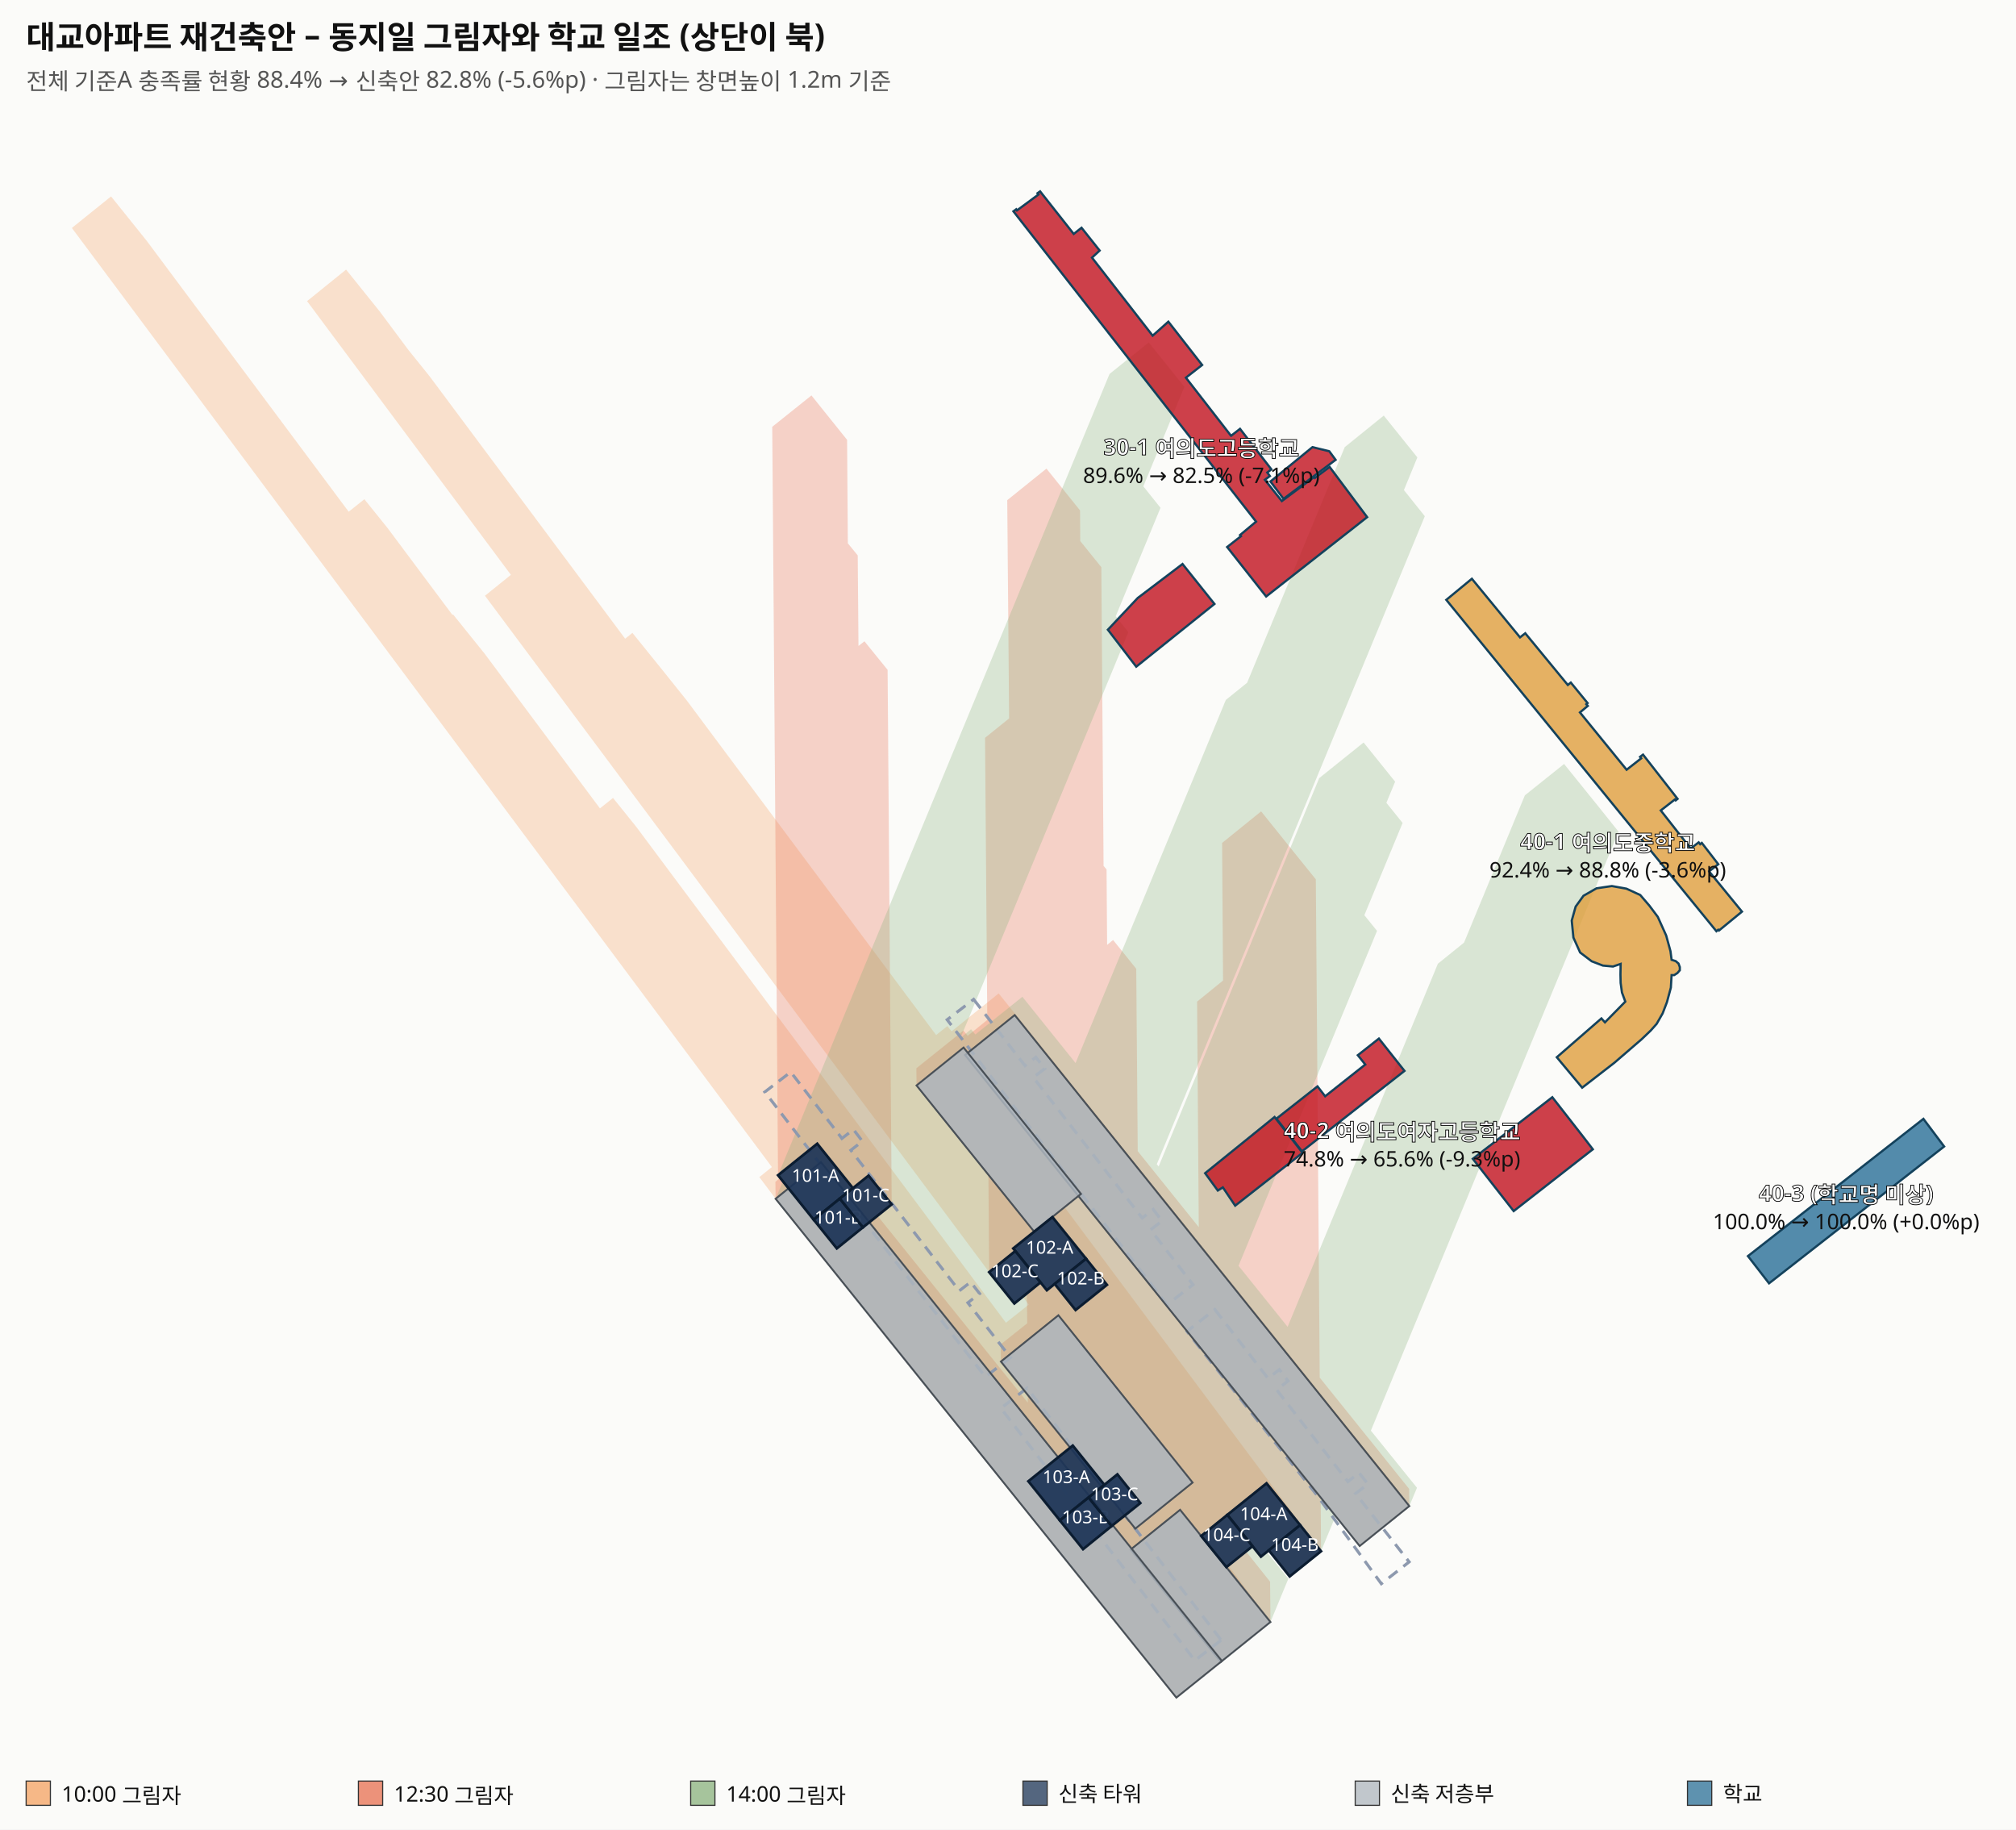
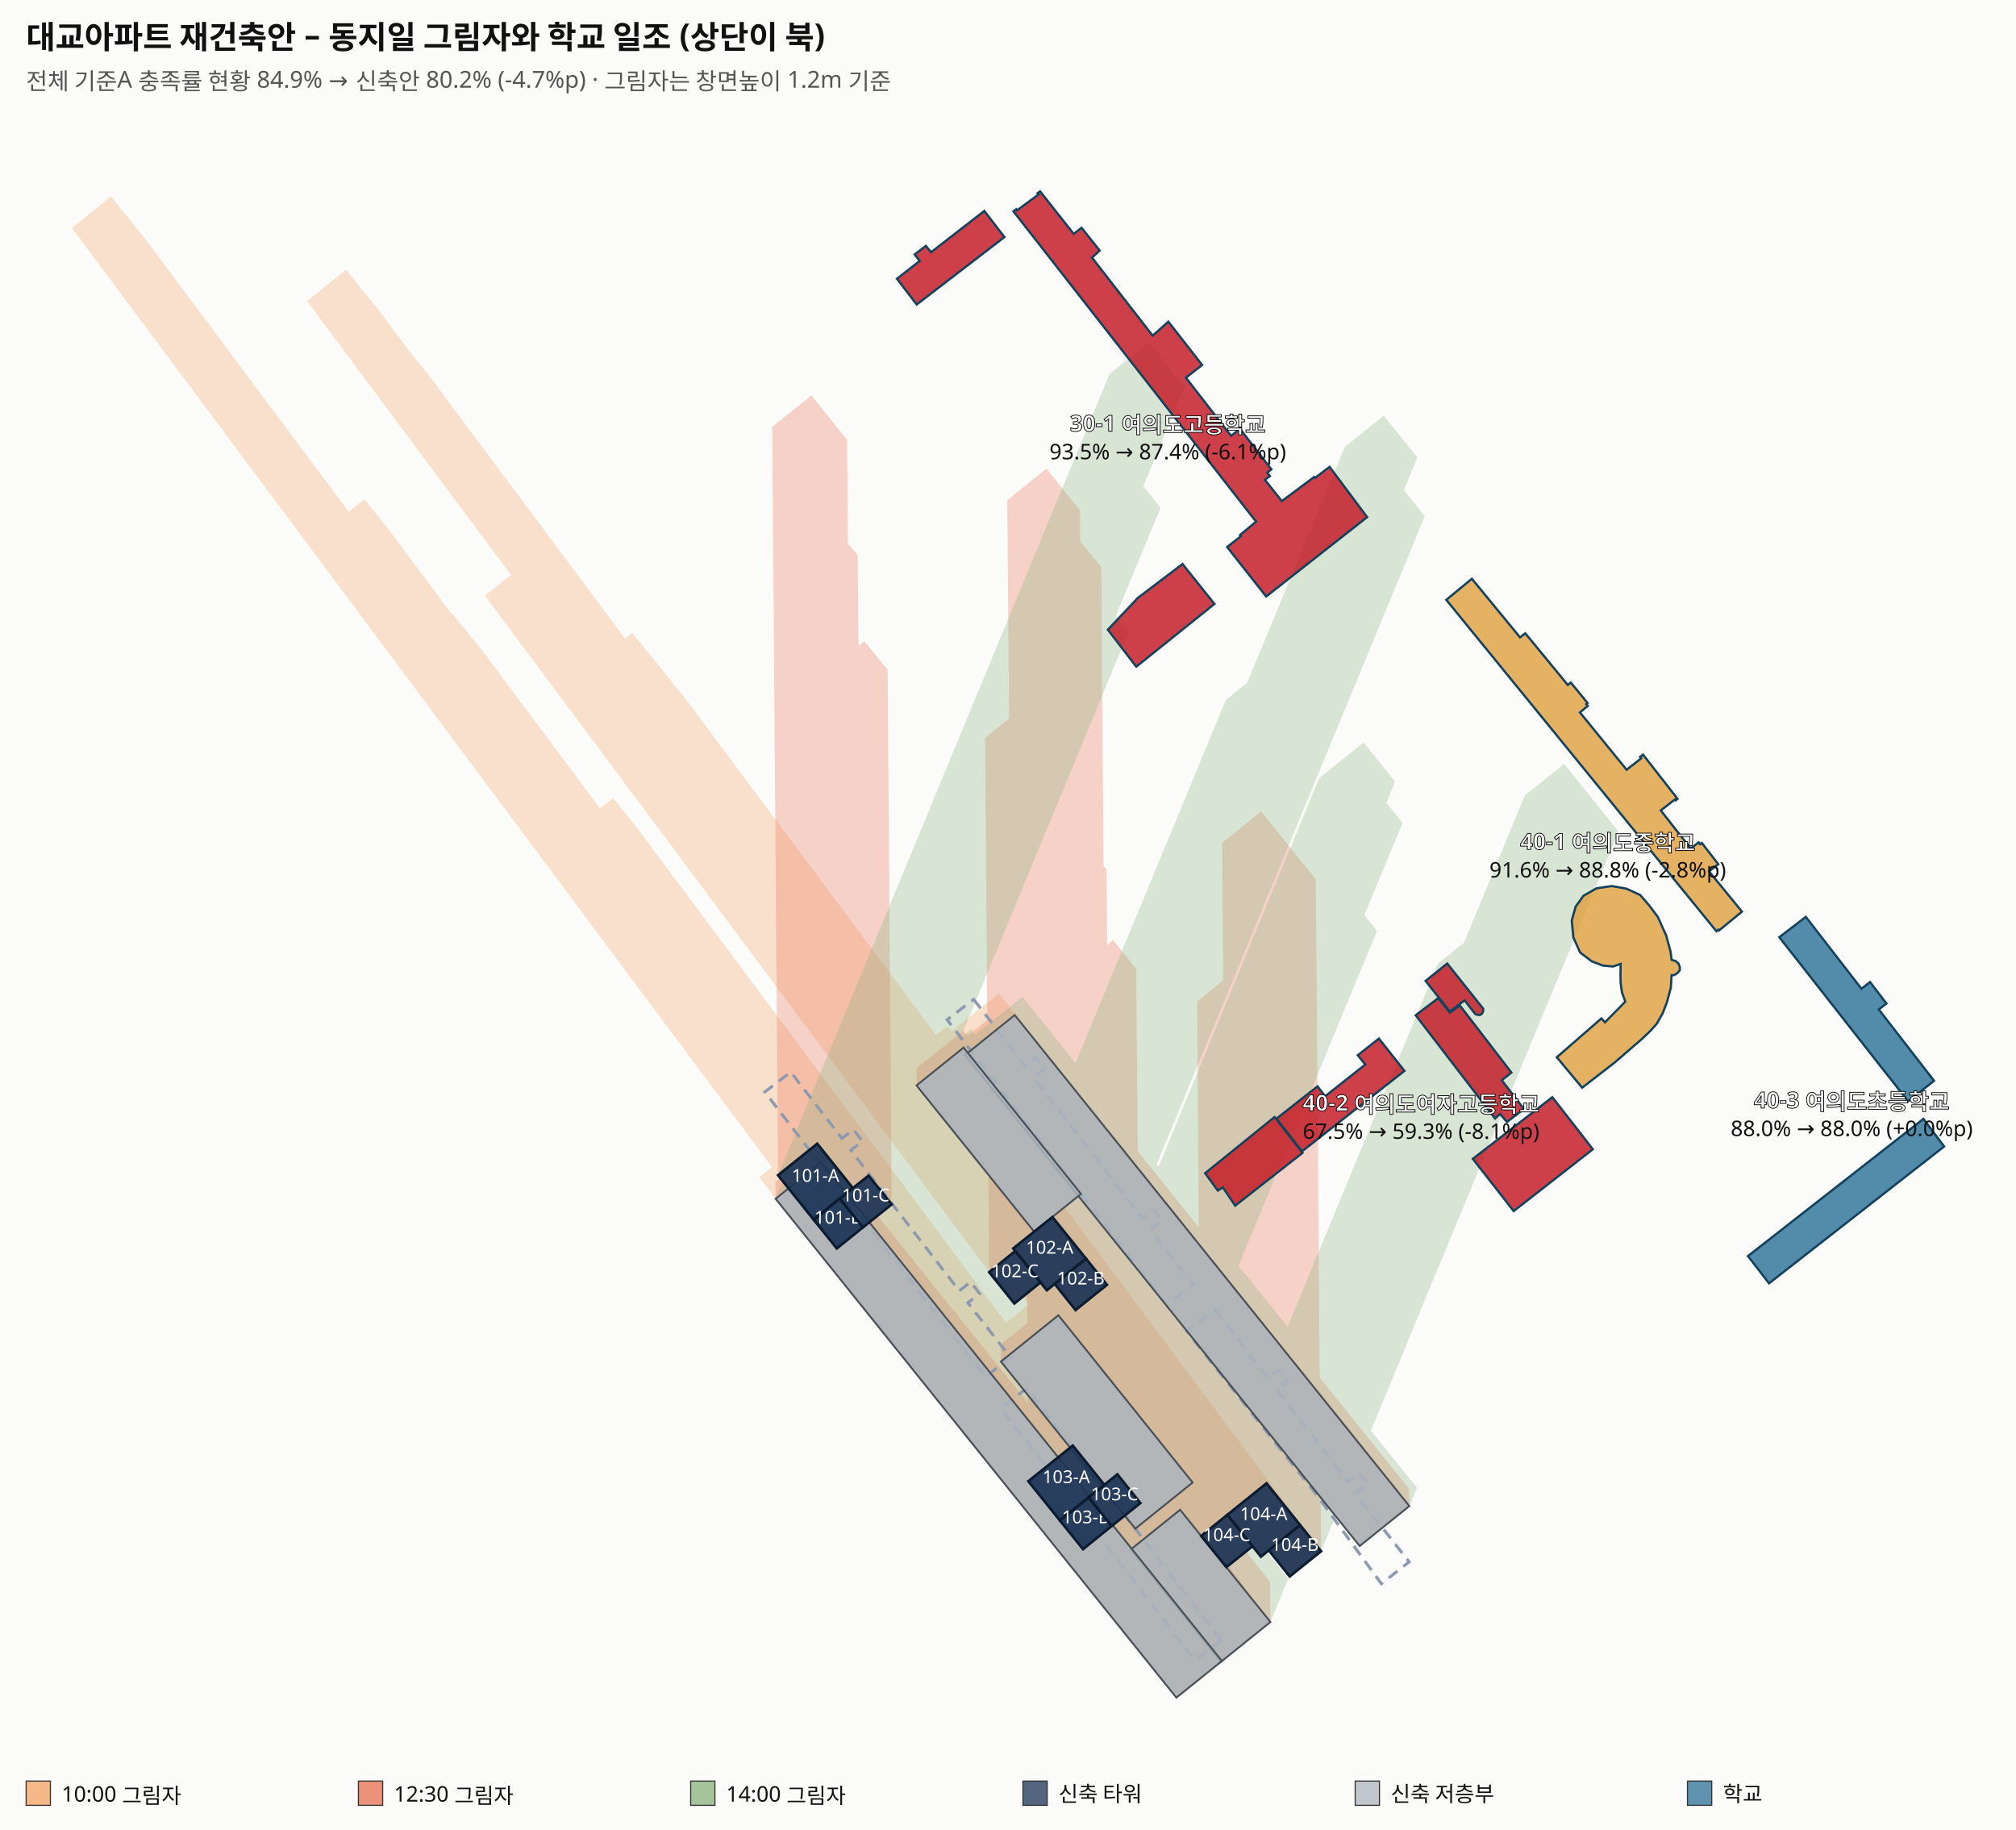
<svg xmlns="http://www.w3.org/2000/svg" width="1080" height="980" viewBox="0 0 1080 980">
  <rect width="100%" height="100%" fill="#fbfbf9" />
  <text x="14" y="26" font-family="sans-serif" font-size="17" font-weight="bold" fill="#111">대교아파트 재건축안 – 동지일 그림자와 학교 일조 (상단이 북)</text>
-   <text x="14" y="48" font-family="sans-serif" font-size="12.5" fill="#555">전체 기준A 충족률 현황 88.4% → 신축안 82.8% (-5.6%p) · 그림자는 창면높이 1.2m 기준</text>
+   <text x="14" y="48" font-family="sans-serif" font-size="12.5" fill="#555">전체 기준A 충족률 현황 84.9% → 신축안 80.2% (-4.7%p) · 그림자는 창면높이 1.2m 기준</text>
  <g transform="translate(0,64)">
    <g fill="#f4a261" fill-opacity="0.30" stroke="none">
      <polygon points="195.2,203.4 207.6,218.8 242.4,265.4 242.7,265.1 259.6,286.1 321.4,369.0 328.4,363.4 340.8,378.8 538.9,644.5 551.1,634.8 547.9,630.5 543.4,634.2 529.9,617.4 259.8,255.1 273.7,243.9 164.5,97.3 185.4,80.4 203.4,102.8 218.9,123.6 230.1,137.5 334.9,278.1 338.8,275.0 356.8,297.3 368.0,311.3 501.5,490.4 507.5,485.6 509.8,488.4 535.0,468.1 746.4,731.1 755.0,742.7 728.4,764.1 577.7,576.6 570.3,582.6 707.7,766.9 690.9,780.4 679.7,766.4 675.5,769.8 671.0,764.2 658.0,774.7 660.2,777.4 680.6,804.8 654.0,826.2 654.0,826.2 630.2,845.3 415.5,578.1 406.8,566.5 413.5,561.1 38.5,58.1 59.5,41.2 78.6,65.0 186.8,210.1 195.2,203.4" />
    </g>
    <g fill="#e76f51" fill-opacity="0.30" stroke="none">
      <polygon points="550.6,683.2 536.2,665.3 536.1,656.1 550.3,644.8 550.1,628.7 543.4,634.2 529.9,617.4 529.5,565.3 491.0,517.4 490.9,508.2 516.1,488.0 518.4,490.8 528.9,482.3 527.7,331.2 540.6,320.8 539.6,203.9 560.6,187.0 578.6,209.4 578.7,225.8 590.0,239.8 591.2,399.8 592.8,401.7 593.1,442.1 596.3,439.5 608.7,454.9 609.5,552.6 642.2,593.3 641.3,472.5 655.2,461.2 654.7,387.5 675.6,370.6 693.6,393.0 704.9,407.0 707.0,673.9 754.9,733.5 755.0,742.7 728.4,764.1 707.5,738.0 707.7,766.9 690.9,780.4 679.7,766.4 675.5,769.8 671.0,764.2 667.5,767.0 680.4,783.2 680.6,804.8 654.0,826.2 654.0,826.2 630.2,845.3 415.5,578.1 415.4,569.0 417.9,566.9 416.8,565.5 413.7,164.6 434.7,147.8 453.8,171.6 454.2,227.0 459.5,233.5 459.9,282.0 463.1,279.5 475.5,294.8 477.7,581.1 470.1,587.2 550.6,687.3 550.6,683.2" />
    </g>
    <g fill="#8ab17d" fill-opacity="0.30" stroke="none">
      <polygon points="654.0,826.2 654.0,826.2 630.2,845.3 415.5,578.1 419.4,568.7 416.8,565.5 594.4,136.3 615.4,119.4 634.5,143.2 612.5,196.5 621.7,208.0 597.7,266.1 604.5,274.6 514.6,491.9 520.2,487.3 522.5,490.1 547.7,469.9 576.2,505.4 656.7,310.9 668.1,301.7 720.4,175.5 741.3,158.6 759.3,181.0 752.1,198.5 763.3,212.5 619.7,559.6 620.7,560.8 706.7,352.8 730.5,333.7 747.4,354.7 742.7,366.0 751.4,376.8 730.9,426.2 737.7,434.6 663.5,614.0 689.8,646.7 770.3,452.2 784.3,440.9 816.9,362.0 837.9,345.2 855.9,367.5 867.1,381.5 734.4,702.3 759.1,732.9 755.0,742.7 728.4,764.1 715.5,748.0 707.7,766.9 690.9,780.4 679.7,766.4 678.6,767.3 690.2,781.6 680.6,804.8 654.0,826.2" />
    </g>
    <g fill="none" stroke="#8d99ae" stroke-width="1.6" stroke-dasharray="6 4">
      <polygon points="654.2,814.5 640.1,825.4 638.1,822.8 536.2,690.3 550.2,679.5 599.6,743.7 651.6,811.1 654.2,814.5" />
    </g>
    <g fill="none" stroke="#8d99ae" stroke-width="1.6" stroke-dasharray="6 4">
      <polygon points="521.6,471.3 549.1,506.8 554.9,502.3 559.7,508.4 553.5,513.1 578.2,544.9 611.9,588.4 617.8,583.8 622.5,590.0 616.4,594.7 639.1,624.1 625.2,634.9 555.6,544.9 507.4,482.2 521.6,471.3" />
    </g>
    <g fill="none" stroke="#8d99ae" stroke-width="1.6" stroke-dasharray="6 4">
      <polygon points="650.8,637.4 679.3,674.3 685.4,669.6 690.0,675.7 683.9,680.4 722.1,729.6 728.1,724.9 732.8,730.9 726.2,736.0 754.9,772.6 740.0,784.3 704.9,736.1 637.7,651.5 635.9,649.1 650.8,637.4" />
    </g>
    <g fill="none" stroke="#8d99ae" stroke-width="1.6" stroke-dasharray="6 4">
      <polygon points="450.3,544.8 451.0,545.8 457.2,541.0 460.1,544.8 462.0,547.3 455.8,552.1 465.2,564.3 513.9,627.4 520.0,622.7 524.8,628.9 518.5,633.8 541.3,663.1 527.9,673.5 465.2,593.0 428.1,544.8 409.7,520.9 423.6,510.2 450.3,544.8" />
    </g>
    <g fill="#e09f3e" fill-opacity="0.8" stroke="#14425c" stroke-width="1.2">
      <polygon points="899.9,454.0 899.9,455.7 898.6,457.2 896.9,458.3 895.5,458.3 895.1,465.0 893.0,472.8 890.7,478.8 887.5,484.4 884.4,487.9 879.5,492.6 864.9,505.2 847.6,518.6 847.1,518.0 834.0,502.3 857.9,481.5 859.8,483.6 870.7,472.5 868.9,467.6 868.2,462.5 868.1,458.0 868.2,452.3 864.1,453.7 858.7,453.2 852.7,450.9 846.5,446.2 842.9,438.2 842.0,429.1 844.1,421.6 848.3,415.8 855.3,411.8 863.5,410.6 871.3,412.0 878.7,415.4 883.6,421.1 888.1,427.1 892.6,437.1 894.9,445.5 895.5,450.1 897.7,450.8 899.2,452.1 899.9,454.0" />
      <polygon points="814.3,277.4 817.1,275.2 839.9,302.9 841.5,301.6 850.5,312.6 849.8,313.2 850.6,314.1 846.4,317.6 871.4,348.3 879.2,342.2 878.6,341.4 880.2,340.2 898.7,363.9 897.7,364.7 897.3,364.2 889.7,370.1 905.4,390.1 906.1,390.2 910.0,387.2 910.8,388.2 911.7,387.5 920.5,398.9 915.6,402.7 915.7,402.9 933.2,424.3 920.9,434.4 920.5,434.0 919.5,434.8 774.8,257.3 788.5,246.0 814.3,277.4" />
    </g>
    <text x="861.3" y="391.0" font-family="sans-serif" font-size="12" font-weight="bold" text-anchor="middle" fill="#fff" stroke="#000" stroke-width="0.4">40-1 여의도중학교</text>
-     <text x="861.3" y="406.0" font-family="sans-serif" font-size="11.5" text-anchor="middle" fill="#111">92.4% → 88.8% (-3.6%p)</text>
+     <text x="861.3" y="406.0" font-family="sans-serif" font-size="11.5" text-anchor="middle" fill="#111">91.6% → 88.8% (-2.8%p)</text>
    <g fill="#c1121f" fill-opacity="0.8" stroke="#14425c" stroke-width="1.2">
      <polygon points="608.7,293.1 593.5,273.3 609.5,256.3 633.5,238.1 650.6,259.5 608.7,293.1" />
-       <polygon points="680.6,193.9 703.1,175.5 712.1,177.7 715.5,182.3 687.6,203.2 680.6,193.9" />
      <polygon points="579.4,58.0 589.1,70.2 585.0,74.0 617.5,115.8 625.9,108.3 644.0,131.5 635.3,138.3 659.3,169.2 659.5,169.4 659.8,169.2 664.3,165.7 667.0,169.2 681.1,187.4 678.9,189.1 680.3,191.0 677.6,193.0 686.7,204.4 704.0,191.5 704.4,192.0 712.3,186.1 732.4,213.0 678.3,255.5 657.4,229.0 664.8,223.2 664.3,222.6 672.9,215.4 636.7,169.1 542.9,49.2 544.4,48.1 544.8,48.7 556.3,40.2 555.8,39.5 557.2,38.5 575.2,61.3 579.4,58.0" />
+       <polygon points="480.5,85.3 492.7,75.8 490.0,72.3 496.0,67.7 498.8,71.1 527.3,49.0 538.1,63.0 491.1,99.1 480.5,85.3" />
    </g>
-     <text x="643.6" y="179.7" font-family="sans-serif" font-size="12" font-weight="bold" text-anchor="middle" fill="#fff" stroke="#000" stroke-width="0.4">30-1 여의도고등학교</text>
-     <text x="643.6" y="194.7" font-family="sans-serif" font-size="11.5" text-anchor="middle" fill="#111">89.6% → 82.5% (-7.1%p)</text>
+     <text x="625.6" y="167.0" font-family="sans-serif" font-size="12" font-weight="bold" text-anchor="middle" fill="#fff" stroke="#000" stroke-width="0.4">30-1 여의도고등학교</text>
+     <text x="625.6" y="182.0" font-family="sans-serif" font-size="11.5" text-anchor="middle" fill="#111">93.5% → 87.4% (-6.1%p)</text>
    <g fill="#c1121f" fill-opacity="0.8" stroke="#14425c" stroke-width="1.2">
-       <polygon points="661.7,581.8 655.1,572.0 652.4,573.7 645.6,564.4 682.8,534.3 697.8,553.5 661.7,581.8" />
+       <polygon points="655.1,572.0 652.4,573.7 645.6,564.4 682.8,534.3 697.8,553.5 661.7,581.8 655.1,572.0" />
      <polygon points="789.0,556.7 804.0,545.1 831.6,523.7 848.3,545.1 853.3,551.6 810.9,584.7 789.0,556.7" />
      <polygon points="707.3,545.0 697.5,552.7 691.5,545.0 683.8,535.2 705.8,517.9 709.9,523.2 731.4,506.2 727.4,501.2 738.7,492.3 752.4,509.6 707.3,545.0" />
+       <polygon points="809.7,510.5 804.5,514.6 816.4,530.0 807.3,537.0 803.6,532.7 800.9,535.1 758.4,479.8 770.5,470.6 776.7,478.4 782.1,474.6 809.7,510.5" />
+       <polygon points="794.4,478.1 793.8,479.1 792.8,479.7 791.5,479.6 790.4,479.2 789.8,478.5 784.6,471.8 776.7,477.8 763.7,461.4 775.3,452.1 794.6,476.3 794.6,477.1 794.4,478.1" />
    </g>
-     <text x="751.1" y="545.8" font-family="sans-serif" font-size="12" font-weight="bold" text-anchor="middle" fill="#fff" stroke="#000" stroke-width="0.4">40-2 여의도여자고등학교</text>
-     <text x="751.1" y="560.8" font-family="sans-serif" font-size="11.5" text-anchor="middle" fill="#111">74.8% → 65.6% (-9.3%p)</text>
+     <text x="761.3" y="531.0" font-family="sans-serif" font-size="12" font-weight="bold" text-anchor="middle" fill="#fff" stroke="#000" stroke-width="0.4">40-2 여의도여자고등학교</text>
+     <text x="761.3" y="546.0" font-family="sans-serif" font-size="11.5" text-anchor="middle" fill="#111">67.5% → 59.3% (-8.1%p)</text>
    <g fill="#2a6f97" fill-opacity="0.8" stroke="#14425c" stroke-width="1.2">
-       <polygon points="1041.5,550.1 947.7,623.4 936.4,608.8 1030.4,535.3 1041.5,550.1" />
+       <polygon points="947.7,623.4 936.4,608.8 1030.4,535.3 1041.5,550.1 947.7,623.4" />
+       <polygon points="997.2,465.6 1001.8,462.0 1010.6,473.5 1006.5,476.7 1036.1,514.9 1022.2,525.9 1011.7,512.5 1008.6,508.6 953.2,438.0 967.4,427.1 997.2,465.6" />
    </g>
-     <text x="989.0" y="579.4" font-family="sans-serif" font-size="12" font-weight="bold" text-anchor="middle" fill="#fff" stroke="#000" stroke-width="0.4">40-3 (학교명 미상)</text>
-     <text x="989.0" y="594.4" font-family="sans-serif" font-size="11.5" text-anchor="middle" fill="#111">100.0% → 100.0% (+0.0%p)</text>
+     <text x="992.0" y="529.5" font-family="sans-serif" font-size="12" font-weight="bold" text-anchor="middle" fill="#fff" stroke="#000" stroke-width="0.4">40-3 여의도초등학교</text>
+     <text x="992.0" y="544.5" font-family="sans-serif" font-size="11.5" text-anchor="middle" fill="#111">88.0% → 88.0% (+0.0%p)</text>
    <g fill="#adb5bd" fill-opacity="0.85" stroke="#495057" stroke-width="1">
      <polygon points="543.6,479.7 755.0,742.7 728.4,764.1 517.0,501.1 543.6,479.7" />
    </g>
    <g fill="#adb5bd" fill-opacity="0.85" stroke="#495057" stroke-width="1">
      <polygon points="516.2,497.1 579.1,575.5 554.0,595.7 491.0,517.4 516.2,497.1" />
    </g>
    <g fill="#adb5bd" fill-opacity="0.85" stroke="#495057" stroke-width="1">
      <polygon points="567.0,640.5 638.9,730.1 608.2,754.8 536.2,665.3 567.0,640.5" />
    </g>
    <g fill="#adb5bd" fill-opacity="0.85" stroke="#495057" stroke-width="1">
      <polygon points="632.2,744.7 680.6,804.8 654.0,826.2 605.7,766.0 632.2,744.7" />
    </g>
    <g fill="#adb5bd" fill-opacity="0.85" stroke="#495057" stroke-width="1">
      <polygon points="439.8,558.5 654.6,825.7 630.2,845.3 415.5,578.1 439.8,558.5" />
    </g>
    <g fill="#1d3557" fill-opacity="0.92" stroke="#0b1c30" stroke-width="1.4">
      <polygon points="437.8,548.6 456.9,572.4 435.9,589.3 416.8,565.5 437.8,548.6" />
    </g>
    <text x="436.9" y="569.0" font-family="sans-serif" font-size="9.5" text-anchor="middle" fill="#fff">101-A</text>
    <g fill="#1d3557" fill-opacity="0.92" stroke="#0b1c30" stroke-width="1.4">
      <polygon points="449.9,578.0 462.3,593.4 448.3,604.7 435.9,589.3 449.9,578.0" />
    </g>
    <text x="449.1" y="591.4" font-family="sans-serif" font-size="9.5" text-anchor="middle" fill="#fff">101-B</text>
    <g fill="#1d3557" fill-opacity="0.92" stroke="#0b1c30" stroke-width="1.4">
      <polygon points="465.3,565.7 477.7,581.1 462.3,593.4 449.9,578.0 465.3,565.7" />
    </g>
    <text x="463.8" y="579.5" font-family="sans-serif" font-size="9.5" text-anchor="middle" fill="#fff">101-C</text>
    <g fill="#1d3557" fill-opacity="0.92" stroke="#0b1c30" stroke-width="1.4">
      <polygon points="563.8,587.9 581.8,610.2 560.8,627.1 542.8,604.7 563.8,587.9" />
    </g>
    <text x="562.3" y="607.5" font-family="sans-serif" font-size="9.5" text-anchor="middle" fill="#fff">102-A</text>
    <g fill="#1d3557" fill-opacity="0.92" stroke="#0b1c30" stroke-width="1.4">
      <polygon points="581.8,610.2 593.0,624.2 576.2,637.7 565.0,623.7 581.8,610.2" />
    </g>
    <text x="579.0" y="624.0" font-family="sans-serif" font-size="9.5" text-anchor="middle" fill="#fff">102-B</text>
    <g fill="#1d3557" fill-opacity="0.92" stroke="#0b1c30" stroke-width="1.4">
      <polygon points="543.9,606.1 557.4,622.9 543.4,634.2 529.9,617.4 543.9,606.1" />
    </g>
    <text x="543.7" y="620.1" font-family="sans-serif" font-size="9.5" text-anchor="middle" fill="#fff">102-C</text>
    <g fill="#1d3557" fill-opacity="0.92" stroke="#0b1c30" stroke-width="1.4">
      <polygon points="574.7,710.3 591.6,731.3 567.8,750.4 550.9,729.4 574.7,710.3" />
    </g>
    <text x="571.2" y="730.4" font-family="sans-serif" font-size="9.5" text-anchor="middle" fill="#fff">103-A</text>
    <g fill="#1d3557" fill-opacity="0.92" stroke="#0b1c30" stroke-width="1.4">
      <polygon points="583.2,738.1 595.5,753.4 580.2,765.8 567.8,750.4 583.2,738.1" />
    </g>
    <text x="581.7" y="751.9" font-family="sans-serif" font-size="9.5" text-anchor="middle" fill="#fff">103-B</text>
    <g fill="#1d3557" fill-opacity="0.92" stroke="#0b1c30" stroke-width="1.4">
      <polygon points="598.6,725.7 610.9,741.1 595.5,753.4 583.2,738.1 598.6,725.7" />
    </g>
    <text x="597.1" y="739.6" font-family="sans-serif" font-size="9.5" text-anchor="middle" fill="#fff">103-C</text>
    <g fill="#1d3557" fill-opacity="0.92" stroke="#0b1c30" stroke-width="1.4">
      <polygon points="678.5,730.5 696.5,752.9 675.5,769.8 657.5,747.4 678.5,730.5" />
    </g>
    <text x="677.0" y="750.2" font-family="sans-serif" font-size="9.5" text-anchor="middle" fill="#fff">104-A</text>
    <g fill="#1d3557" fill-opacity="0.92" stroke="#0b1c30" stroke-width="1.4">
      <polygon points="696.5,752.9 707.7,766.9 690.9,780.4 679.7,766.4 696.5,752.9" />
    </g>
    <text x="693.7" y="766.7" font-family="sans-serif" font-size="9.5" text-anchor="middle" fill="#fff">104-B</text>
    <g fill="#1d3557" fill-opacity="0.92" stroke="#0b1c30" stroke-width="1.4">
      <polygon points="657.5,747.4 671.0,764.2 657.0,775.4 643.5,758.7 657.5,747.4" />
    </g>
    <text x="657.2" y="761.4" font-family="sans-serif" font-size="9.5" text-anchor="middle" fill="#fff">104-C</text>
  </g>
  <rect x="14" y="954" width="13" height="13" fill="#f4a261" fill-opacity="0.75" stroke="#333" stroke-width="0.6" />
  <text x="33" y="965" font-family="sans-serif" font-size="11.5" fill="#111">10:00 그림자</text>
  <rect x="192" y="954" width="13" height="13" fill="#e76f51" fill-opacity="0.75" stroke="#333" stroke-width="0.6" />
  <text x="211" y="965" font-family="sans-serif" font-size="11.5" fill="#111">12:30 그림자</text>
  <rect x="370" y="954" width="13" height="13" fill="#8ab17d" fill-opacity="0.75" stroke="#333" stroke-width="0.6" />
  <text x="389" y="965" font-family="sans-serif" font-size="11.5" fill="#111">14:00 그림자</text>
  <rect x="548" y="954" width="13" height="13" fill="#1d3557" fill-opacity="0.75" stroke="#333" stroke-width="0.6" />
  <text x="567" y="965" font-family="sans-serif" font-size="11.5" fill="#111">신축 타워</text>
  <rect x="726" y="954" width="13" height="13" fill="#adb5bd" fill-opacity="0.75" stroke="#333" stroke-width="0.6" />
  <text x="745" y="965" font-family="sans-serif" font-size="11.5" fill="#111">신축 저층부</text>
  <rect x="904" y="954" width="13" height="13" fill="#2a6f97" fill-opacity="0.75" stroke="#333" stroke-width="0.6" />
  <text x="923" y="965" font-family="sans-serif" font-size="11.5" fill="#111">학교</text>
</svg>
